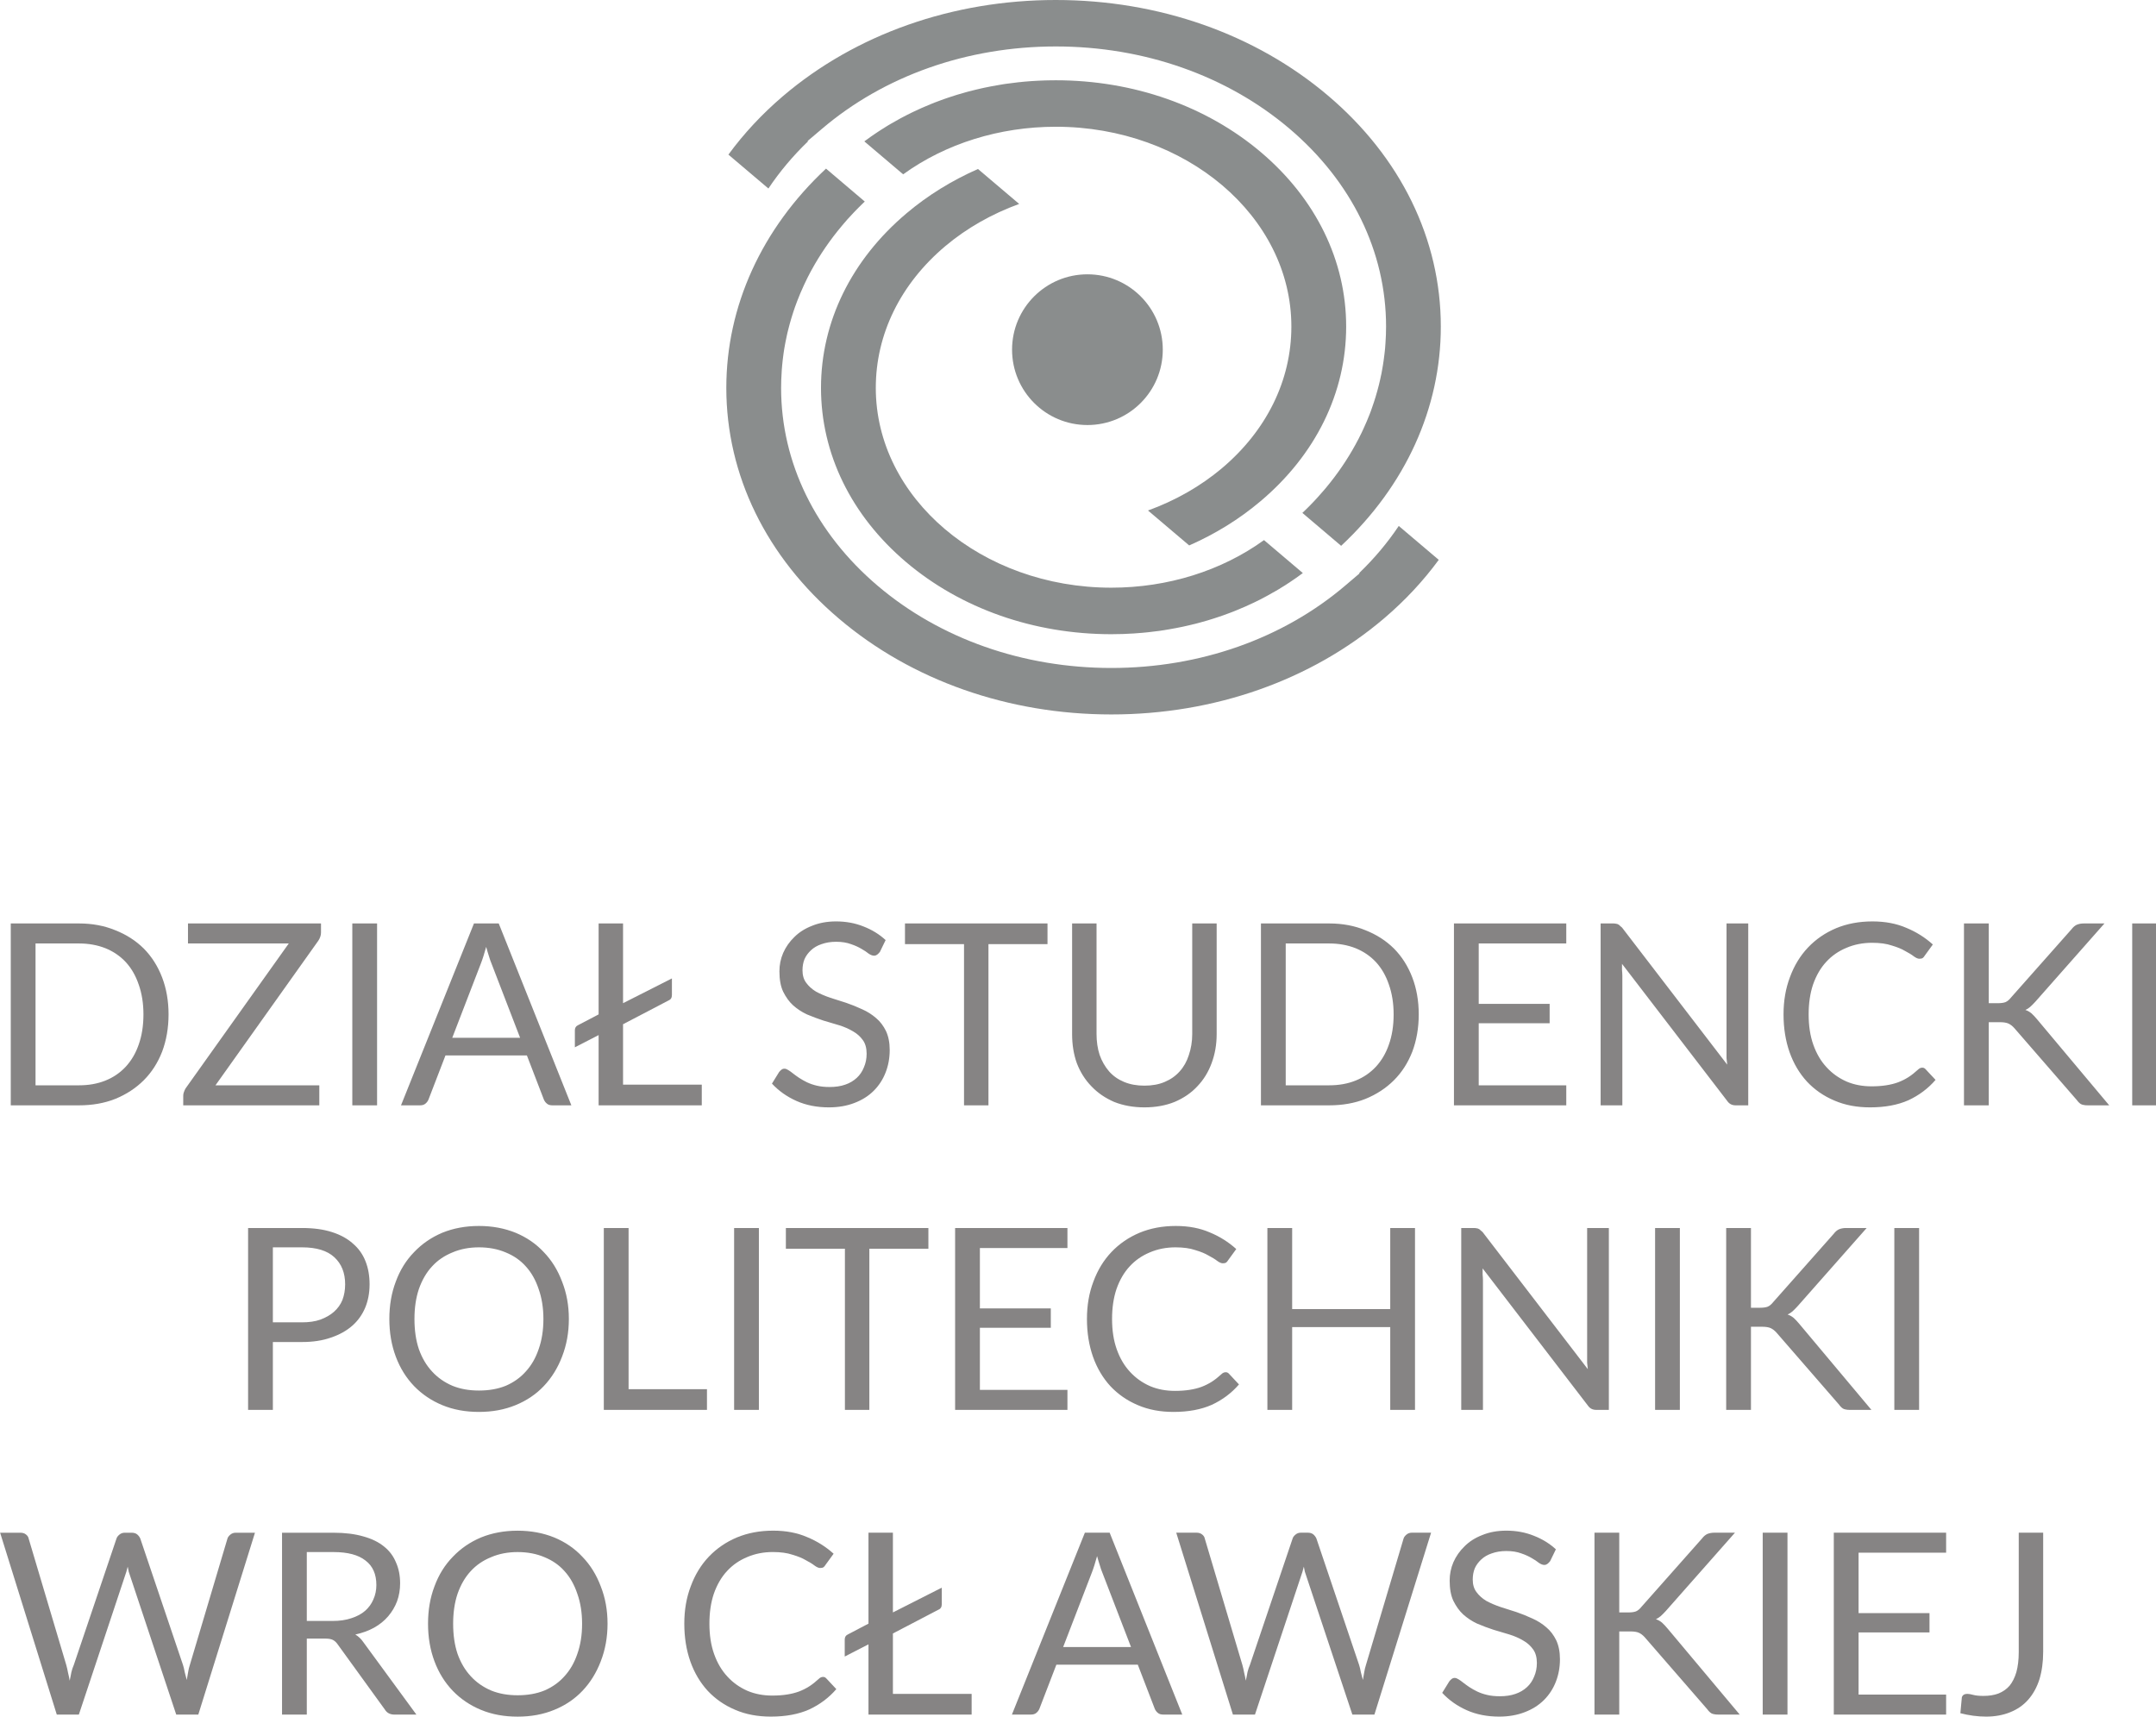
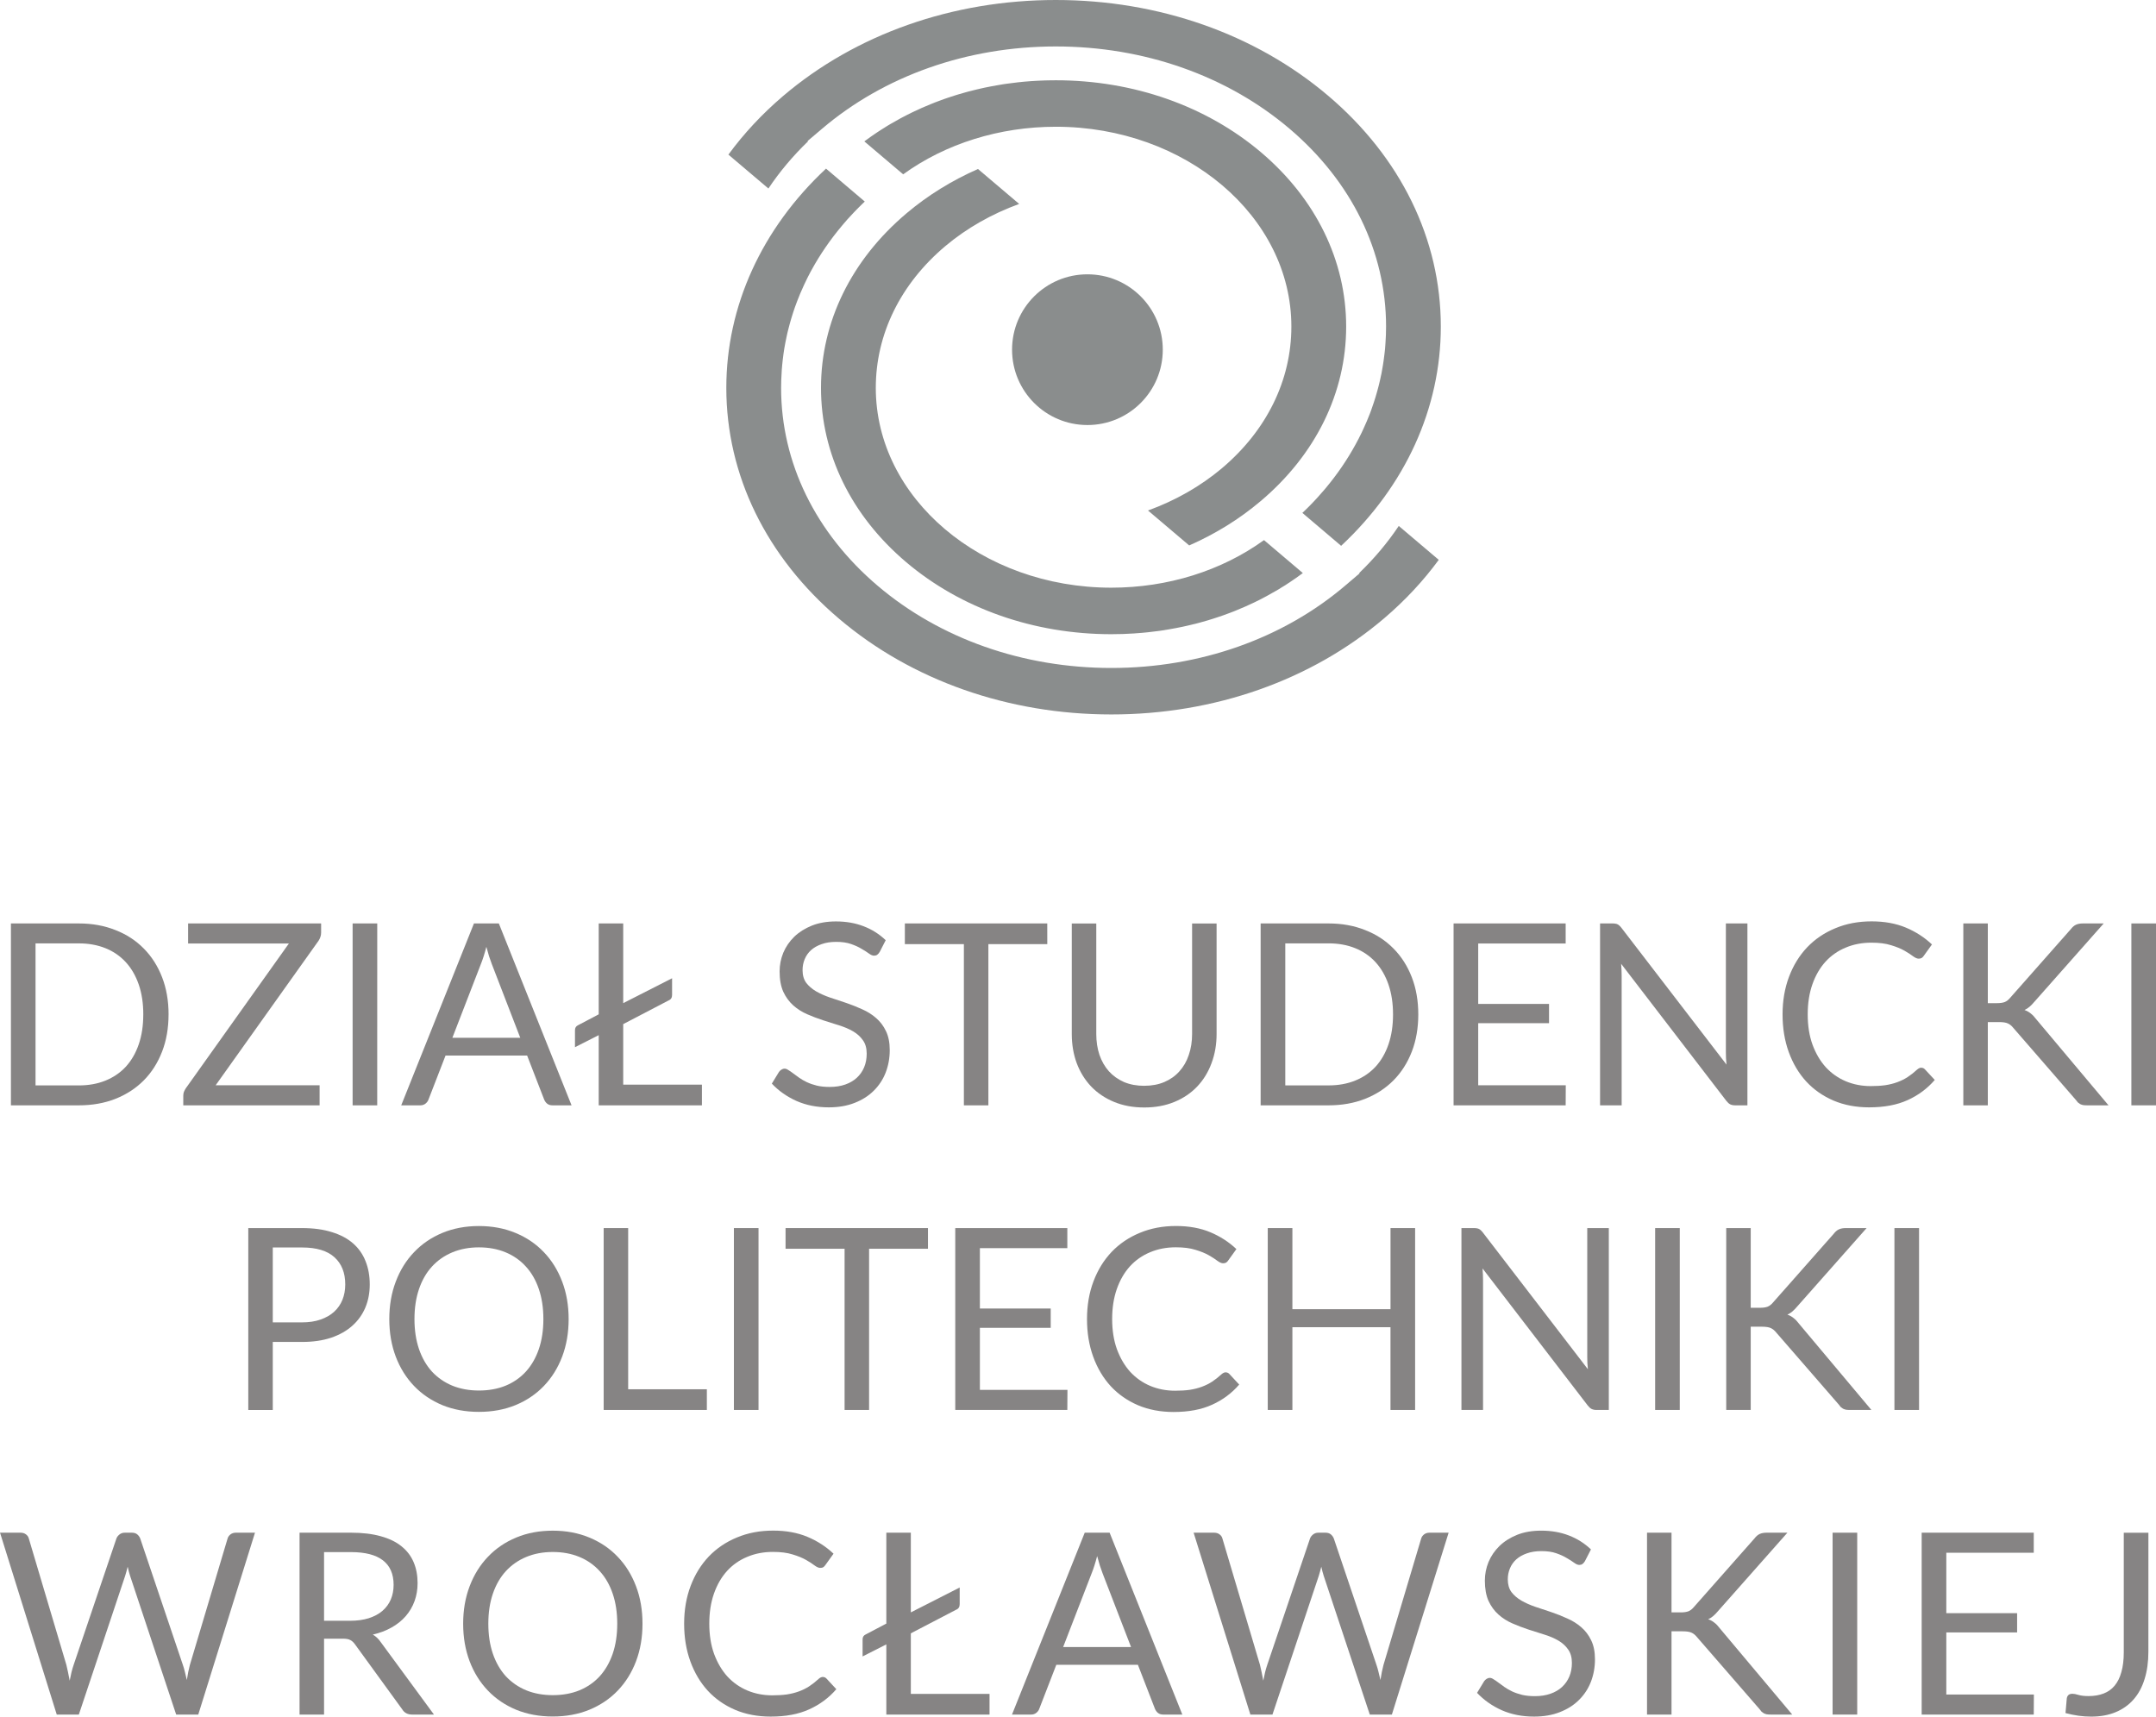
<svg xmlns="http://www.w3.org/2000/svg" version="1.1" id="svg4353" width="132.364" height="105.39" viewBox="0 0 132.364 105.39">
  <defs id="defs4357">
    <clipPath clipPathUnits="userSpaceOnUse" id="clipPath4393">
      <path d="m 5.316,34.997 h 144.283 v 86.782 H 5.316 Z" id="path4391" />
    </clipPath>
  </defs>
  <g id="g4361" transform="matrix(1.333333,0,0,-1.333333,-36.75321,162.3719)">
    <g id="g4556">
-       <text xml:space="preserve" transform="matrix(1,0,0,-1,26.998,70.8828)" style="font-variant:normal;font-weight:normal;font-stretch:normal;font-size:11.689px;font-family:Lato;-inkscape-font-specification:Lato-Regular;writing-mode:lr-tb;fill:#868484;fill-opacity:1;fill-rule:nonzero;stroke:none" id="text4365">
-         <tspan x="0 8.696 15.733 19.006" y="0" id="tspan4363">DZIA</tspan>
-       </text>
-       <text xml:space="preserve" transform="matrix(1,0,0,-1,53.89393,70.8828)" style="font-variant:normal;font-weight:normal;font-stretch:normal;font-size:11.689px;font-family:Lato;-inkscape-font-specification:Lato-Regular;writing-mode:lr-tb;fill:#868484;fill-opacity:1;fill-rule:nonzero;stroke:none" id="text4369">
-         <tspan x="0" y="0" id="tspan4367">Ł</tspan>
-       </text>
-       <text xml:space="preserve" transform="matrix(1,0,0,-1,62.71897,70.8828)" style="font-variant:normal;font-weight:normal;font-stretch:normal;font-size:11.689px;font-family:Lato;-inkscape-font-specification:Lato-Regular;writing-mode:lr-tb;fill:#868484;fill-opacity:1;fill-rule:nonzero;stroke:none" id="text4377">
-         <tspan x="0 6.335 13.232 21.823 30.706 37.451 46.369 54.178 61.916" y="0" id="tspan4371">STUDENCKI</tspan>
-         <tspan x="-24.792 -17.779 -8.428 -2.431 0.842 7.761 14.342 22.15 31.069 39.987 43.26 51.005 54.278" y="14.027" id="tspan4373">POLITECHNIKI </tspan>
-         <tspan x="-35.335 -22.431 -14.377" y="28.053" id="tspan4375">WRO</tspan>
-       </text>
-       <text xml:space="preserve" transform="matrix(1,0,0,-1,58.511,42.82968)" style="font-variant:normal;font-weight:normal;font-stretch:normal;font-size:11.689px;font-family:Lato;-inkscape-font-specification:Lato-Regular;writing-mode:lr-tb;fill:#868484;fill-opacity:1;fill-rule:nonzero;stroke:none" id="text4381">
-         <tspan x="0 8.626" y="0" id="tspan4379">CŁ</tspan>
-       </text>
-       <text xml:space="preserve" transform="matrix(1,0,0,-1,74.12724,42.82968)" style="font-variant:normal;font-weight:normal;font-stretch:normal;font-size:11.689px;font-family:Lato;-inkscape-font-specification:Lato-Regular;writing-mode:lr-tb;fill:#868484;fill-opacity:1;fill-rule:nonzero;stroke:none" id="text4385">
-         <tspan x="0 8.217 21.063 28.205 36.75 40.852 48.403" y="0" id="tspan4383">AWSKIEJ</tspan>
-       </text>
+       <g aria-label="DZIA" transform="matrix(1,0,0,-1,26.998,70.8828)" id="text4365" style="font-size:11.689px;font-family:Lato;-inkscape-font-specification:Lato-Regular;fill:#868484">
+         <path d="m 8.328,-4.185 q 0,0.941 -0.298,1.712 Q 7.732,-1.701 7.189,-1.151 6.645,-0.602 5.879,-0.298 5.12,0 4.196,0 H 1.07 v -8.375 h 3.127 q 0.923,0 1.683,0.304 0.766,0.298 1.309,0.853 0.544,0.549 0.842,1.321 0.298,0.771 0.298,1.712 z m -1.163,0 q 0,-0.771 -0.21,-1.379 Q 6.744,-6.172 6.359,-6.592 5.973,-7.013 5.424,-7.235 4.874,-7.457 4.196,-7.457 H 2.203 v 6.54 h 1.993 q 0.678,0 1.227,-0.222 0.549,-0.222 0.935,-0.637 0.386,-0.421 0.596,-1.029 0.21,-0.608 0.21,-1.379 z" id="path6579" />
+         <path d="m 15.353,-7.954 q 0,0.193 -0.117,0.374 l -4.74,6.657 h 4.787 V 0 H 9.006 v -0.444 q 0,-0.094 0.029,-0.175 0.035,-0.082 0.082,-0.158 L 13.869,-7.452 H 9.228 v -0.923 h 6.125 z" id="path6581" />
+         <path d="M 17.936,0 H 16.803 v -8.375 h 1.134 z" id="path6583" />
+         <path d="m 24.523,-3.109 -1.315,-3.407 q -0.058,-0.152 -0.123,-0.351 -0.064,-0.205 -0.123,-0.432 -0.123,0.473 -0.251,0.789 l -1.315,3.401 z M 26.884,0 H 26.008 Q 25.856,0 25.762,-0.076 25.669,-0.152 25.622,-0.269 L 24.839,-2.291 h -3.758 l -0.783,2.022 Q 20.263,-0.164 20.163,-0.082 20.064,0 19.918,0 h -0.877 l 3.349,-8.375 h 1.146 z" id="path6585" />
+       </g>
+       <g aria-label="Ł" transform="matrix(1,0,0,-1,53.89393,70.8828)" id="text4369" style="font-size:11.689px;font-family:Lato;-inkscape-font-specification:Lato-Regular;fill:#868484">
+         <path d="M 5.991,-0.953 V 0 H 1.239 V -3.232 L 0.146,-2.677 v -0.783 q 0,-0.164 0.14,-0.228 L 1.239,-4.19 V -8.375 H 2.367 v 3.67 l 2.25,-1.146 v 0.766 q 0,0.193 -0.164,0.257 L 2.367,-3.74 v 2.788 z" id="path6588" />
+       </g>
+       <g aria-label="STUDENCKI POLITECHNIKI  WRO" transform="matrix(1,0,0,-1,62.71897,70.8828)" id="text4377" style="font-size:11.689px;font-family:Lato;-inkscape-font-specification:Lato-Regular;fill:#868484">
+         <path d="m 5.353,-7.066 q -0.053,0.088 -0.117,0.134 -0.058,0.041 -0.146,0.041 -0.099,0 -0.234,-0.099 -0.134,-0.099 -0.339,-0.216 -0.199,-0.123 -0.485,-0.222 -0.281,-0.099 -0.684,-0.099 -0.38,0 -0.672,0.105 -0.286,0.099 -0.485,0.275 -0.193,0.175 -0.292,0.415 -0.099,0.234 -0.099,0.508 0,0.351 0.169,0.584 0.175,0.228 0.456,0.392 0.286,0.164 0.643,0.286 0.362,0.117 0.736,0.245 0.38,0.129 0.736,0.292 0.362,0.158 0.643,0.403 0.286,0.245 0.456,0.602 0.175,0.357 0.175,0.877 0,0.549 -0.187,1.034 -0.187,0.479 -0.549,0.836 -0.357,0.357 -0.883,0.561 -0.52,0.205 -1.186,0.205 -0.818,0 -1.484,-0.292 -0.666,-0.298 -1.14,-0.801 L 0.713,-1.537 q 0.047,-0.064 0.111,-0.105 0.07,-0.047 0.152,-0.047 0.076,0 0.169,0.064 0.099,0.058 0.222,0.152 0.123,0.094 0.281,0.205 0.158,0.111 0.357,0.205 0.205,0.094 0.462,0.158 0.257,0.058 0.579,0.058 0.403,0 0.719,-0.111 0.316,-0.111 0.532,-0.31 0.222,-0.205 0.339,-0.485 0.117,-0.281 0.117,-0.625 0,-0.38 -0.175,-0.62 Q 4.407,-3.244 4.126,-3.407 3.846,-3.571 3.483,-3.682 3.121,-3.799 2.747,-3.916 2.373,-4.038 2.01,-4.196 1.648,-4.354 1.368,-4.605 1.087,-4.857 0.912,-5.231 q -0.169,-0.38 -0.169,-0.935 0,-0.444 0.169,-0.859 0.175,-0.415 0.503,-0.736 0.333,-0.321 0.812,-0.514 0.485,-0.193 1.11,-0.193 0.701,0 1.274,0.222 0.579,0.222 1.017,0.643 z" id="path6591" />
+         <path d="M 13.068,-7.422 H 10.356 V 0 H 9.228 v -7.422 h -2.718 v -0.953 h 6.557 z" id="path6593" />
+         <path d="m 17.533,-0.9 q 0.52,0 0.929,-0.175 0.409,-0.175 0.69,-0.491 0.286,-0.316 0.432,-0.754 0.152,-0.438 0.152,-0.964 v -5.09 h 1.128 v 5.09 q 0,0.725 -0.234,1.344 -0.228,0.62 -0.66,1.075 -0.427,0.45 -1.046,0.707 -0.62,0.257 -1.391,0.257 -0.771,0 -1.391,-0.257 -0.62,-0.257 -1.052,-0.707 -0.432,-0.456 -0.666,-1.075 -0.228,-0.62 -0.228,-1.344 v -5.09 h 1.128 v 5.085 q 0,0.526 0.146,0.964 0.152,0.438 0.432,0.754 0.286,0.316 0.695,0.497 0.415,0.175 0.935,0.175 z" id="path6595" />
+         <path d="m 30.151,-4.185 q 0,0.941 -0.298,1.712 -0.298,0.771 -0.842,1.321 -0.544,0.549 -1.309,0.853 Q 26.943,0 26.019,0 h -3.127 v -8.375 h 3.127 q 0.923,0 1.683,0.304 0.766,0.298 1.309,0.853 0.544,0.549 0.842,1.321 0.298,0.771 0.298,1.712 z m -1.163,0 q 0,-0.771 -0.21,-1.379 -0.21,-0.608 -0.596,-1.029 -0.386,-0.421 -0.935,-0.643 -0.549,-0.222 -1.227,-0.222 h -1.993 v 6.54 h 1.993 q 0.678,0 1.227,-0.222 0.549,-0.222 0.935,-0.637 0.386,-0.421 0.596,-1.029 0.21,-0.608 0.21,-1.379 z" id="path6597" />
+         <path d="M 36.942,-0.923 36.937,0 h -5.161 v -8.375 h 5.161 v 0.923 h -4.027 v 2.782 h 3.261 v 0.888 h -3.261 v 2.858 z" id="path6599" />
+         <path d="M 45.306,-8.375 V 0 h -0.567 q -0.134,0 -0.228,-0.047 -0.088,-0.047 -0.175,-0.158 l -4.845,-6.312 q 0.012,0.146 0.018,0.286 0.006,0.14 0.006,0.263 V 0 h -0.994 v -8.375 h 0.584 q 0.076,0 0.129,0.012 0.053,0.006 0.094,0.029 0.041,0.018 0.082,0.058 0.041,0.035 0.088,0.094 l 4.845,6.306 q -0.012,-0.152 -0.023,-0.292 -0.006,-0.146 -0.006,-0.275 v -5.932 z" id="path6601" />
+         <path d="m 53.318,-1.73 q 0.094,0 0.164,0.076 l 0.45,0.485 q -0.514,0.596 -1.251,0.929 -0.731,0.333 -1.771,0.333 -0.9,0 -1.636,-0.31 -0.736,-0.316 -1.257,-0.877 -0.52,-0.567 -0.807,-1.356 -0.286,-0.789 -0.286,-1.736 0,-0.947 0.298,-1.736 0.298,-0.789 0.836,-1.356 0.544,-0.567 1.297,-0.877 0.754,-0.316 1.666,-0.316 0.894,0 1.578,0.286 0.684,0.286 1.204,0.777 l -0.374,0.52 q -0.035,0.058 -0.094,0.099 -0.053,0.035 -0.146,0.035 -0.105,0 -0.257,-0.111 -0.152,-0.117 -0.397,-0.257 -0.245,-0.14 -0.614,-0.251 -0.368,-0.117 -0.906,-0.117 -0.649,0 -1.186,0.228 -0.538,0.222 -0.929,0.649 -0.386,0.427 -0.602,1.04 -0.216,0.614 -0.216,1.385 0,0.783 0.222,1.397 0.228,0.614 0.614,1.04 0.392,0.421 0.918,0.643 0.532,0.222 1.146,0.222 0.374,0 0.672,-0.041 0.304,-0.047 0.555,-0.14 0.257,-0.094 0.473,-0.234 0.222,-0.146 0.438,-0.345 0.099,-0.088 0.199,-0.088 z" id="path6603" />
+         <path d="m 56.375,-4.705 h 0.427 q 0.222,0 0.357,-0.053 0.134,-0.058 0.245,-0.193 l 2.788,-3.156 q 0.117,-0.152 0.245,-0.21 0.129,-0.058 0.316,-0.058 h 0.958 l -3.191,3.606 q -0.117,0.14 -0.228,0.234 -0.105,0.088 -0.228,0.146 0.158,0.053 0.286,0.158 0.129,0.099 0.251,0.263 L 61.933,0 h -0.982 q -0.111,0 -0.193,-0.012 -0.076,-0.018 -0.134,-0.047 -0.058,-0.035 -0.105,-0.076 -0.041,-0.047 -0.082,-0.105 L 57.55,-3.565 q -0.117,-0.146 -0.251,-0.205 -0.134,-0.064 -0.409,-0.064 H 56.375 V 0 h -1.128 v -8.375 h 1.128 z" id="path6605" />
+         <path d="m 64.119,0 h -1.134 v -8.375 h 1.134 z" id="path6607" />
+         <path d="m -21.25,9.994 q 0.485,0 0.853,-0.129 0.374,-0.129 0.625,-0.357 0.257,-0.234 0.386,-0.555 0.129,-0.321 0.129,-0.707 0,-0.801 -0.497,-1.251 -0.491,-0.45 -1.496,-0.45 h -1.344 v 3.448 z m 0,-4.342 q 0.795,0 1.379,0.187 0.59,0.181 0.976,0.52 0.386,0.339 0.573,0.818 0.193,0.479 0.193,1.07 0,0.584 -0.205,1.07 -0.205,0.485 -0.602,0.836 -0.392,0.351 -0.976,0.549 -0.579,0.193 -1.338,0.193 h -1.344 v 3.133 h -1.128 V 5.652 Z" id="path6609" />
+         <path d="m -8.971,9.842 q 0,0.941 -0.298,1.73 -0.298,0.783 -0.842,1.35 -0.544,0.567 -1.309,0.883 -0.76,0.31 -1.683,0.31 -0.923,0 -1.683,-0.31 -0.76,-0.316 -1.303,-0.883 -0.544,-0.567 -0.842,-1.35 -0.298,-0.789 -0.298,-1.73 0,-0.941 0.298,-1.724 0.298,-0.789 0.842,-1.356 0.544,-0.573 1.303,-0.888 0.76,-0.316 1.683,-0.316 0.923,0 1.683,0.316 0.766,0.316 1.309,0.888 0.544,0.567 0.842,1.356 0.298,0.783 0.298,1.724 z m -1.163,0 q 0,-0.771 -0.21,-1.385 -0.21,-0.614 -0.596,-1.034 -0.386,-0.427 -0.935,-0.655 -0.549,-0.228 -1.227,-0.228 -0.672,0 -1.221,0.228 -0.549,0.228 -0.941,0.655 -0.386,0.421 -0.596,1.034 -0.21,0.614 -0.21,1.385 0,0.771 0.21,1.385 0.21,0.608 0.596,1.034 0.392,0.421 0.941,0.649 0.549,0.222 1.221,0.222 0.678,0 1.227,-0.222 0.549,-0.228 0.935,-0.649 0.386,-0.427 0.596,-1.034 0.21,-0.614 0.21,-1.385 z" id="path6611" />
+         <path d="M -2.607,13.074 V 14.027 H -7.358 V 5.652 h 1.128 v 7.422 z" id="path6613" />
+         <path d="M -0.228,14.027 H -1.362 V 5.652 h 1.134 z" id="path6615" />
+         <path d="M 7.574,6.604 H 4.863 V 14.027 H 3.735 V 6.604 H 1.017 V 5.652 h 6.557 z" id="path6617" />
+         <path d="m 13.997,13.103 -0.006,0.923 H 8.831 V 5.652 H 13.991 V 6.575 H 9.965 V 9.357 H 13.226 V 10.245 H 9.965 v 2.858 z" id="path6619" />
+         <path d="m 21.291,12.297 q 0.094,0 0.164,0.076 l 0.45,0.485 q -0.514,0.596 -1.251,0.929 -0.731,0.333 -1.771,0.333 -0.9,0 -1.636,-0.31 -0.736,-0.316 -1.257,-0.877 -0.52,-0.567 -0.807,-1.356 -0.286,-0.789 -0.286,-1.736 0,-0.947 0.298,-1.736 0.298,-0.789 0.836,-1.356 0.544,-0.567 1.297,-0.877 0.754,-0.316 1.666,-0.316 0.894,0 1.578,0.286 0.684,0.286 1.204,0.777 l -0.374,0.52 q -0.035,0.058 -0.094,0.099 -0.053,0.035 -0.146,0.035 -0.105,0 -0.257,-0.111 -0.152,-0.117 -0.397,-0.257 -0.245,-0.14 -0.614,-0.251 -0.368,-0.117 -0.906,-0.117 -0.649,0 -1.186,0.228 -0.538,0.222 -0.929,0.649 -0.386,0.427 -0.602,1.04 -0.216,0.614 -0.216,1.385 0,0.783 0.222,1.397 0.228,0.614 0.614,1.04 0.392,0.421 0.918,0.643 0.532,0.222 1.146,0.222 0.374,0 0.672,-0.041 0.304,-0.047 0.555,-0.14 0.257,-0.094 0.473,-0.234 0.222,-0.146 0.438,-0.345 0.099,-0.088 0.199,-0.088 z" id="path6621" />
+         <path d="M 30.005,5.652 V 14.027 H 28.871 V 10.216 H 24.354 V 14.027 H 23.22 V 5.652 h 1.134 v 3.735 h 4.518 V 5.652 Z" id="path6623" />
+         <path d="M 38.924,5.652 V 14.027 h -0.567 q -0.134,0 -0.228,-0.047 -0.088,-0.047 -0.175,-0.158 L 33.109,7.51 q 0.012,0.146 0.018,0.286 0.006,0.14 0.006,0.263 V 14.027 H 32.138 V 5.652 h 0.584 q 0.076,0 0.129,0.012 0.053,0.006 0.094,0.029 0.041,0.018 0.082,0.058 0.041,0.035 0.088,0.094 l 4.845,6.306 q -0.012,-0.152 -0.023,-0.292 -0.006,-0.146 -0.006,-0.275 V 5.652 Z" id="path6625" />
+         <path d="M 42.191,14.027 H 41.057 V 5.652 h 1.134 z" id="path6627" />
+         <path d="m 45.458,9.322 h 0.427 q 0.222,0 0.357,-0.053 0.134,-0.058 0.245,-0.193 l 2.788,-3.156 q 0.117,-0.152 0.245,-0.21 0.129,-0.058 0.316,-0.058 h 0.958 l -3.191,3.606 q -0.117,0.14 -0.228,0.234 -0.105,0.088 -0.228,0.146 0.158,0.053 0.286,0.158 0.129,0.099 0.251,0.263 l 3.331,3.968 H 50.034 q -0.111,0 -0.193,-0.012 -0.076,-0.018 -0.134,-0.047 -0.058,-0.035 -0.105,-0.076 -0.041,-0.047 -0.082,-0.105 l -2.887,-3.325 q -0.117,-0.146 -0.251,-0.205 -0.134,-0.064 -0.409,-0.064 H 45.458 V 14.027 H 44.33 V 5.652 h 1.128 z" id="path6629" />
+         <path d="M 53.209,14.027 H 52.075 V 5.652 h 1.134 z" id="path6631" />
+         <path d="m -23.413,19.678 -2.612,8.375 h -1.017 l -2.122,-6.388 q -0.029,-0.094 -0.058,-0.199 -0.023,-0.105 -0.053,-0.222 -0.029,0.117 -0.058,0.222 -0.029,0.105 -0.058,0.199 l -2.133,6.388 h -1.017 l -2.612,-8.375 h 0.941 q 0.152,0 0.251,0.076 0.105,0.076 0.134,0.193 l 1.73,5.821 q 0.041,0.158 0.076,0.339 0.041,0.181 0.076,0.386 0.041,-0.205 0.082,-0.386 0.047,-0.187 0.099,-0.339 l 1.97,-5.821 q 0.035,-0.099 0.134,-0.181 0.105,-0.088 0.251,-0.088 h 0.327 q 0.152,0 0.245,0.076 0.094,0.076 0.14,0.193 l 1.964,5.821 q 0.053,0.152 0.094,0.327 0.047,0.175 0.088,0.368 0.029,-0.193 0.064,-0.368 0.035,-0.175 0.076,-0.327 l 1.736,-5.821 q 0.029,-0.105 0.129,-0.187 0.105,-0.082 0.251,-0.082 z" id="path6633" />
+         <path d="m -19.041,23.734 q 0.491,0 0.865,-0.117 0.38,-0.123 0.631,-0.339 0.257,-0.222 0.386,-0.526 0.129,-0.304 0.129,-0.672 0,-0.748 -0.491,-1.128 -0.491,-0.38 -1.473,-0.38 h -1.239 v 3.162 z m 3.869,4.319 h -1.005 q -0.31,0 -0.456,-0.24 l -2.174,-2.992 q -0.099,-0.14 -0.216,-0.199 -0.111,-0.064 -0.351,-0.064 h -0.859 v 3.495 h -1.128 v -8.375 h 2.367 q 0.795,0 1.373,0.164 0.579,0.158 0.953,0.462 0.38,0.304 0.561,0.736 0.181,0.427 0.181,0.958 0,0.444 -0.14,0.83 -0.14,0.386 -0.409,0.695 -0.263,0.304 -0.649,0.52 -0.38,0.216 -0.865,0.327 0.216,0.123 0.374,0.357 z" id="path6635" />
+         <path d="m -5.57,23.869 q 0,0.941 -0.298,1.73 -0.298,0.783 -0.842,1.35 -0.544,0.567 -1.309,0.883 -0.76,0.31 -1.683,0.31 -0.923,0 -1.683,-0.31 -0.76,-0.316 -1.303,-0.883 -0.544,-0.567 -0.842,-1.35 -0.298,-0.789 -0.298,-1.73 0,-0.941 0.298,-1.724 0.298,-0.789 0.842,-1.356 0.544,-0.573 1.303,-0.888 0.76,-0.316 1.683,-0.316 0.923,0 1.683,0.316 0.766,0.316 1.309,0.888 0.544,0.567 0.842,1.356 0.298,0.783 0.298,1.724 z m -1.163,0 q 0,-0.771 -0.21,-1.385 -0.21,-0.614 -0.596,-1.034 -0.386,-0.427 -0.935,-0.655 -0.549,-0.228 -1.227,-0.228 -0.672,0 -1.221,0.228 -0.549,0.228 -0.941,0.655 -0.386,0.421 -0.596,1.034 -0.21,0.614 -0.21,1.385 0,0.771 0.21,1.385 0.21,0.608 0.596,1.034 0.392,0.421 0.941,0.649 0.549,0.222 1.221,0.222 0.678,0 1.227,-0.222 0.549,-0.228 0.935,-0.649 0.386,-0.427 0.596,-1.034 0.21,-0.614 0.21,-1.385 z" id="path6637" />
+       </g>
+       <g aria-label="CŁ" transform="matrix(1,0,0,-1,58.511,42.82968)" id="text4381" style="font-size:11.689px;font-family:Lato;-inkscape-font-specification:Lato-Regular;fill:#868484">
+         <path d="m 6.949,-1.73 q 0.094,0 0.164,0.076 L 7.563,-1.169 q -0.514,0.596 -1.251,0.929 -0.731,0.333 -1.771,0.333 -0.9,0 -1.636,-0.31 -0.736,-0.316 -1.257,-0.877 -0.52,-0.567 -0.807,-1.356 -0.286,-0.789 -0.286,-1.736 0,-0.947 0.298,-1.736 0.298,-0.789 0.836,-1.356 0.544,-0.567 1.297,-0.877 0.754,-0.316 1.666,-0.316 0.894,0 1.578,0.286 0.684,0.286 1.204,0.777 l -0.374,0.52 q -0.035,0.058 -0.094,0.099 -0.053,0.035 -0.146,0.035 -0.105,0 -0.257,-0.111 -0.152,-0.117 -0.397,-0.257 -0.245,-0.14 -0.614,-0.251 -0.368,-0.117 -0.906,-0.117 -0.649,0 -1.186,0.228 -0.538,0.222 -0.929,0.649 -0.386,0.427 -0.602,1.04 -0.216,0.614 -0.216,1.385 0,0.783 0.222,1.397 0.228,0.614 0.614,1.04 0.392,0.421 0.918,0.643 0.532,0.222 1.146,0.222 0.374,0 0.672,-0.041 0.304,-0.047 0.555,-0.14 0.257,-0.094 0.473,-0.234 0.222,-0.146 0.438,-0.345 0.099,-0.088 0.199,-0.088 z" id="path6640" />
+         <path d="M 14.617,-0.953 V 0 H 9.865 v -3.232 l -1.093,0.555 v -0.783 q 0,-0.164 0.14,-0.228 L 9.865,-4.19 v -4.185 h 1.128 v 3.67 l 2.25,-1.146 v 0.766 q 0,0.193 -0.164,0.257 l -2.086,1.087 v 2.788 z" id="path6642" />
+       </g>
+       <g aria-label="AWSKIEJ" transform="matrix(1,0,0,-1,74.12724,42.82968)" id="text4385" style="font-size:11.689px;font-family:Lato;-inkscape-font-specification:Lato-Regular;fill:#868484">
+         <path d="m 5.517,-3.109 -1.315,-3.407 q -0.058,-0.152 -0.123,-0.351 -0.064,-0.205 -0.123,-0.432 -0.123,0.473 -0.251,0.789 l -1.315,3.401 z M 7.878,0 h -0.877 Q 6.85,0 6.756,-0.076 6.663,-0.152 6.616,-0.269 L 5.833,-2.291 H 2.075 L 1.292,-0.269 Q 1.257,-0.164 1.157,-0.082 1.058,0 0.912,0 H 0.035 l 3.349,-8.375 h 1.146 z" id="path6645" />
+         <path d="M 20.14,-8.375 17.527,0 H 16.51 l -2.122,-6.388 q -0.029,-0.094 -0.058,-0.199 -0.023,-0.105 -0.053,-0.222 -0.029,0.117 -0.058,0.222 -0.029,0.105 -0.058,0.199 L 12.028,0 H 11.011 L 8.398,-8.375 h 0.941 q 0.152,0 0.251,0.076 0.105,0.076 0.134,0.193 l 1.73,5.821 q 0.041,0.158 0.076,0.339 0.041,0.181 0.076,0.386 0.041,-0.205 0.082,-0.386 0.047,-0.187 0.099,-0.339 l 1.97,-5.821 q 0.035,-0.099 0.134,-0.181 0.105,-0.088 0.251,-0.088 h 0.327 q 0.152,0 0.245,0.076 0.094,0.076 0.14,0.193 l 1.964,5.821 q 0.053,0.152 0.094,0.327 0.047,0.175 0.088,0.368 0.029,-0.193 0.064,-0.368 0.035,-0.175 0.076,-0.327 l 1.736,-5.821 q 0.029,-0.105 0.129,-0.187 0.105,-0.082 0.251,-0.082 z" id="path6647" />
+         <path d="m 26.417,-7.066 q -0.053,0.088 -0.117,0.134 -0.058,0.041 -0.146,0.041 -0.099,0 -0.234,-0.099 -0.134,-0.099 -0.339,-0.216 -0.199,-0.123 -0.485,-0.222 -0.281,-0.099 -0.684,-0.099 -0.38,0 -0.672,0.105 -0.286,0.099 -0.485,0.275 -0.193,0.175 -0.292,0.415 -0.099,0.234 -0.099,0.508 0,0.351 0.169,0.584 0.175,0.228 0.456,0.392 0.286,0.164 0.643,0.286 0.362,0.117 0.736,0.245 0.38,0.129 0.736,0.292 0.362,0.158 0.643,0.403 0.286,0.245 0.456,0.602 0.175,0.357 0.175,0.877 0,0.549 -0.187,1.034 -0.187,0.479 -0.549,0.836 -0.357,0.357 -0.883,0.561 -0.52,0.205 -1.186,0.205 -0.818,0 -1.484,-0.292 -0.666,-0.298 -1.14,-0.801 l 0.327,-0.538 q 0.047,-0.064 0.111,-0.105 0.07,-0.047 0.152,-0.047 0.076,0 0.169,0.064 0.099,0.058 0.222,0.152 0.123,0.094 0.281,0.205 0.158,0.111 0.357,0.205 0.205,0.094 0.462,0.158 0.257,0.058 0.579,0.058 0.403,0 0.719,-0.111 0.316,-0.111 0.532,-0.31 0.222,-0.205 0.339,-0.485 0.117,-0.281 0.117,-0.625 0,-0.38 -0.175,-0.62 -0.169,-0.245 -0.45,-0.409 -0.281,-0.164 -0.643,-0.275 -0.362,-0.117 -0.736,-0.234 -0.374,-0.123 -0.736,-0.281 -0.362,-0.158 -0.643,-0.409 -0.281,-0.251 -0.456,-0.625 -0.169,-0.38 -0.169,-0.935 0,-0.444 0.169,-0.859 0.175,-0.415 0.503,-0.736 0.333,-0.321 0.812,-0.514 0.485,-0.193 1.11,-0.193 0.701,0 1.274,0.222 0.579,0.222 1.017,0.643 z" id="path6649" />
+         <path d="m 30.403,-4.705 h 0.427 q 0.222,0 0.357,-0.053 0.134,-0.058 0.245,-0.193 l 2.788,-3.156 q 0.117,-0.152 0.245,-0.21 0.129,-0.058 0.316,-0.058 h 0.958 l -3.191,3.606 q -0.117,0.14 -0.228,0.234 -0.105,0.088 -0.228,0.146 0.158,0.053 0.286,0.158 0.129,0.099 0.251,0.263 L 35.961,0 h -0.982 q -0.111,0 -0.193,-0.012 -0.076,-0.018 -0.134,-0.047 -0.058,-0.035 -0.105,-0.076 -0.041,-0.047 -0.082,-0.105 L 31.577,-3.565 q -0.117,-0.146 -0.251,-0.205 -0.134,-0.064 -0.409,-0.064 H 30.403 V 0 h -1.128 v -8.375 h 1.128 z" id="path6651" />
+         <path d="m 38.953,0 h -1.134 v -8.375 h 1.134 z" id="path6653" />
+         <path d="M 47.088,-0.923 47.082,0 h -5.161 v -8.375 h 5.161 v 0.923 h -4.027 v 2.782 h 3.261 v 0.888 h -3.261 v 2.858 z" id="path6655" />
+         <path d="m 52.36,-2.893 q 0,0.701 -0.175,1.257 -0.169,0.555 -0.508,0.941 -0.333,0.38 -0.824,0.584 -0.491,0.205 -1.128,0.205 -0.579,0 -1.181,-0.164 0.012,-0.169 0.029,-0.333 0.018,-0.169 0.029,-0.333 0.012,-0.099 0.07,-0.158 0.064,-0.064 0.193,-0.064 0.105,0 0.275,0.053 0.175,0.053 0.468,0.053 0.386,0 0.69,-0.117 0.304,-0.117 0.508,-0.362 0.205,-0.245 0.31,-0.625 0.111,-0.386 0.111,-0.912 v -5.505 h 1.134 z" id="path6657" />
+       </g>
      <g id="g4387">
        <g id="g4389" clip-path="url(#clipPath4393)">
          <g id="g4395" transform="translate(91.9711,97.5615)">
            <path d="m 0,0 c -0.517,-0.774 -1.129,-1.501 -1.823,-2.169 l 0.017,-0.016 -0.644,-0.549 c -2.875,-2.454 -6.705,-3.806 -10.784,-3.806 -4.06,0 -7.88,1.342 -10.752,3.778 -2.871,2.436 -4.454,5.675 -4.454,9.119 0,0.255 0.01,0.513 0.028,0.77 0.002,0.034 0.004,0.069 0.006,0.107 l 0.002,0.01 c 0.002,0.024 0.004,0.046 0.006,0.07 v 0.012 c 0.004,0.053 0.01,0.107 0.016,0.161 0.004,0.042 0.008,0.089 0.014,0.135 0.008,0.07 0.018,0.139 0.026,0.209 0.005,0.04 0.011,0.085 0.017,0.129 0.008,0.056 0.018,0.121 0.028,0.185 0.006,0.036 0.012,0.07 0.018,0.103 0.01,0.06 0.022,0.124 0.034,0.187 0.008,0.036 0.014,0.074 0.022,0.11 0.006,0.032 0.012,0.063 0.02,0.095 0.008,0.042 0.018,0.09 0.028,0.135 0.01,0.04 0.019,0.086 0.029,0.13 0.012,0.049 0.024,0.101 0.038,0.151 0.088,0.352 0.195,0.706 0.316,1.05 l 0.004,0.008 c 0.016,0.045 0.032,0.091 0.05,0.137 0.014,0.038 0.028,0.077 0.044,0.117 0.085,0.225 0.183,0.452 0.284,0.672 0.014,0.03 0.028,0.064 0.044,0.096 0.016,0.034 0.032,0.069 0.05,0.103 0.019,0.044 0.041,0.09 0.065,0.137 0.018,0.036 0.038,0.076 0.058,0.116 l 0.01,0.018 0.083,0.161 c 0.022,0.039 0.042,0.077 0.064,0.117 0.384,0.702 0.849,1.38 1.382,2.016 l 0.086,0.102 c 0.061,0.071 0.121,0.139 0.18,0.209 0.03,0.031 0.06,0.065 0.092,0.099 0.066,0.074 0.133,0.145 0.201,0.217 0.04,0.042 0.079,0.083 0.121,0.125 0.036,0.038 0.078,0.08 0.119,0.121 0.04,0.042 0.084,0.082 0.126,0.124 0.045,0.045 0.093,0.091 0.141,0.137 l -1.784,1.515 c -2.963,-2.766 -4.591,-6.339 -4.591,-10.096 0,-4.017 1.845,-7.793 5.194,-10.632 3.348,-2.842 7.799,-4.405 12.535,-4.405 4.751,0 9.213,1.573 12.564,4.429 0.956,0.815 1.799,1.718 2.511,2.69 z" style="fill:#8a8d8d;fill-opacity:1;fill-rule:nonzero;stroke:none" id="path4397" />
          </g>
          <g id="g4399" transform="translate(69.2828,95.8995)">
            <path d="m 0,0 c 2.525,-2.142 5.882,-3.323 9.455,-3.323 0.112,0 0.223,0.002 0.335,0.006 0.057,0 0.111,0.002 0.165,0.002 h 0.008 c 0.083,0.004 0.165,0.008 0.246,0.012 0.066,0.002 0.131,0.006 0.197,0.01 0.034,0.002 0.062,0.004 0.089,0.004 l 0.044,0.004 c 0.06,0.004 0.121,0.008 0.183,0.014 0.054,0.004 0.104,0.008 0.155,0.012 0.038,0.004 0.07,0.006 0.1,0.01 l 0.069,0.006 c 0.044,0.004 0.088,0.01 0.132,0.014 0.165,0.018 0.328,0.037 0.487,0.059 0.043,0.008 0.087,0.014 0.131,0.02 l 0.016,0.002 c 0.036,0.006 0.069,0.01 0.103,0.016 l 0.018,0.004 c 0.046,0.006 0.092,0.014 0.135,0.022 0.122,0.02 0.239,0.04 0.356,0.064 0.08,0.013 0.157,0.029 0.235,0.047 l 0.01,0.002 c 0.02,0.004 0.04,0.008 0.06,0.012 0.059,0.012 0.111,0.024 0.163,0.036 0.045,0.01 0.089,0.02 0.131,0.03 0.038,0.008 0.069,0.016 0.101,0.024 0.032,0.008 0.056,0.012 0.08,0.02 l 0.018,0.004 c 0.034,0.007 0.065,0.015 0.099,0.023 0.056,0.014 0.104,0.028 0.151,0.04 0.038,0.01 0.074,0.02 0.11,0.03 0.111,0.03 0.222,0.062 0.334,0.095 0.03,0.01 0.059,0.018 0.087,0.028 l 0.022,0.006 c 0.04,0.012 0.076,0.022 0.109,0.034 0.054,0.018 0.104,0.034 0.154,0.05 0.041,0.014 0.077,0.026 0.113,0.038 0.07,0.023 0.129,0.043 0.193,0.065 l 0.185,0.068 c 0.059,0.022 0.115,0.042 0.171,0.063 0.032,0.012 0.059,0.024 0.087,0.034 l 0.028,0.01 c 0.044,0.018 0.092,0.038 0.137,0.056 0.281,0.113 0.559,0.236 0.826,0.364 0.029,0.016 0.057,0.03 0.085,0.042 0.062,0.029 0.123,0.061 0.185,0.091 l 0.304,0.161 c 0.135,0.072 0.277,0.151 0.426,0.239 0.042,0.024 0.083,0.049 0.125,0.073 l 0.018,0.01 c 0.03,0.02 0.062,0.038 0.091,0.058 l 0.01,0.006 c 0.022,0.014 0.046,0.028 0.068,0.042 l 0.008,0.004 c 0.038,0.023 0.077,0.047 0.115,0.071 0.042,0.028 0.084,0.054 0.124,0.082 0.029,0.018 0.051,0.033 0.077,0.049 l 0.028,0.02 c 0.042,0.028 0.083,0.056 0.127,0.086 0.044,0.03 0.086,0.057 0.127,0.087 l 0.012,0.008 c 0.08,0.056 0.159,0.114 0.239,0.173 0.024,0.018 0.05,0.036 0.074,0.054 L 16.483,1.01 c -1.959,-1.416 -4.44,-2.191 -7.028,-2.191 -5.981,0 -10.847,4.128 -10.847,9.201 0,2.471 1.139,4.794 3.21,6.534 0.972,0.817 2.135,1.479 3.392,1.935 L 3.313,18.098 C 2.104,17.565 1,16.883 0.03,16.063 -2.515,13.918 -3.915,11.062 -3.915,8.02 -3.915,4.989 -2.525,2.142 0,0" style="fill:#8a8d8d;fill-opacity:1;fill-rule:nonzero;stroke:none" id="path4401" />
          </g>
          <g id="g4403" transform="translate(93.9074,106.7419)">
            <path d="m 0,0 c 0,4.017 -1.843,7.793 -5.192,10.633 -3.349,2.841 -7.801,4.404 -12.536,4.404 -4.752,0 -9.215,-1.573 -12.565,-4.428 -0.955,-0.814 -1.798,-1.718 -2.51,-2.691 l 1.842,-1.561 c 0.517,0.774 1.129,1.502 1.823,2.17 l -0.02,0.016 0.647,0.549 c 2.875,2.455 6.705,3.806 10.783,3.806 4.061,0 7.879,-1.343 10.752,-3.779 2.872,-2.436 4.455,-5.673 4.455,-9.119 0,-0.255 -0.01,-0.513 -0.028,-0.77 -0.002,-0.033 -0.006,-0.069 -0.008,-0.107 -0.002,-0.026 -0.004,-0.052 -0.006,-0.077 v -0.014 c -0.006,-0.054 -0.012,-0.108 -0.016,-0.16 -0.006,-0.043 -0.01,-0.091 -0.016,-0.139 -0.008,-0.065 -0.016,-0.137 -0.026,-0.206 -0.004,-0.04 -0.01,-0.084 -0.018,-0.13 -0.006,-0.057 -0.018,-0.121 -0.028,-0.185 -0.006,-0.035 -0.012,-0.069 -0.018,-0.103 -0.007,-0.06 -0.019,-0.123 -0.033,-0.187 -0.006,-0.036 -0.014,-0.072 -0.02,-0.109 -0.008,-0.032 -0.014,-0.064 -0.022,-0.096 -0.006,-0.042 -0.018,-0.089 -0.028,-0.135 -0.008,-0.04 -0.018,-0.086 -0.03,-0.129 -0.01,-0.05 -0.022,-0.102 -0.036,-0.151 -0.089,-0.352 -0.194,-0.706 -0.318,-1.05 -0.016,-0.048 -0.034,-0.096 -0.051,-0.146 -0.014,-0.037 -0.03,-0.075 -0.044,-0.117 -0.088,-0.227 -0.183,-0.453 -0.285,-0.672 -0.013,-0.03 -0.027,-0.062 -0.043,-0.093 -0.016,-0.036 -0.032,-0.072 -0.05,-0.108 -0.02,-0.042 -0.044,-0.089 -0.068,-0.135 -0.015,-0.036 -0.037,-0.076 -0.057,-0.115 l -0.008,-0.018 c -0.028,-0.054 -0.056,-0.108 -0.086,-0.159 -0.02,-0.04 -0.041,-0.08 -0.063,-0.12 -0.384,-0.702 -0.847,-1.38 -1.38,-2.016 l -0.086,-0.101 c -0.062,-0.072 -0.121,-0.14 -0.183,-0.207 -0.028,-0.034 -0.059,-0.068 -0.089,-0.102 -0.068,-0.073 -0.134,-0.145 -0.201,-0.216 -0.04,-0.042 -0.08,-0.084 -0.121,-0.126 -0.036,-0.035 -0.074,-0.075 -0.112,-0.113 L -6.107,-8.32 C -6.149,-8.36 -6.19,-8.404 -6.232,-8.443 -6.28,-8.489 -6.326,-8.535 -6.375,-8.58 l 1.785,-1.516 C -1.627,-7.33 0,-3.756 0,0" style="fill:#8a8d8d;fill-opacity:1;fill-rule:nonzero;stroke:none" id="path4405" />
          </g>
          <g id="g4407" transform="translate(80.4241,98.2728)">
            <path d="m 0,0 1.897,-1.609 c 1.209,0.531 2.313,1.215 3.283,2.035 2.543,2.143 3.945,5.001 3.945,8.043 0,3.029 -1.392,5.878 -3.915,8.02 -2.525,2.141 -5.884,3.321 -9.455,3.321 -0.112,0 -0.223,0 -0.337,-0.004 -0.055,0 -0.109,-0.002 -0.165,-0.004 h -0.008 c -0.081,-0.002 -0.163,-0.006 -0.246,-0.01 -0.066,-0.002 -0.129,-0.006 -0.195,-0.01 -0.034,0 -0.062,-0.004 -0.09,-0.006 L -5.331,19.774 C -5.391,19.77 -5.453,19.766 -5.512,19.76 -5.566,19.756 -5.616,19.752 -5.667,19.748 -5.705,19.744 -5.737,19.74 -5.769,19.738 L -5.82,19.734 C -5.828,19.732 -5.832,19.732 -5.838,19.73 -5.882,19.728 -5.924,19.722 -5.97,19.718 -6.133,19.7 -6.296,19.68 -6.455,19.657 -6.499,19.651 -6.544,19.645 -6.588,19.639 L -6.602,19.637 C -6.638,19.631 -6.67,19.625 -6.703,19.621 l -0.022,-0.004 c -0.044,-0.006 -0.088,-0.014 -0.131,-0.022 -0.124,-0.02 -0.241,-0.042 -0.358,-0.064 -0.08,-0.014 -0.159,-0.03 -0.237,-0.047 l -0.01,-0.002 c -0.02,-0.002 -0.038,-0.008 -0.06,-0.012 -0.057,-0.012 -0.109,-0.024 -0.163,-0.036 -0.043,-0.01 -0.087,-0.018 -0.129,-0.03 -0.038,-0.008 -0.07,-0.016 -0.103,-0.024 -0.032,-0.008 -0.056,-0.014 -0.078,-0.02 l -0.02,-0.004 c -0.032,-0.008 -0.065,-0.016 -0.097,-0.026 -0.056,-0.011 -0.104,-0.025 -0.151,-0.037 -0.04,-0.012 -0.074,-0.02 -0.11,-0.03 -0.113,-0.032 -0.224,-0.064 -0.334,-0.096 -0.03,-0.01 -0.057,-0.017 -0.085,-0.025 L -8.817,19.134 C -8.855,19.122 -8.889,19.112 -8.923,19.1 -8.98,19.084 -9.03,19.066 -9.078,19.05 -9.119,19.036 -9.155,19.024 -9.193,19.012 -9.261,18.99 -9.322,18.969 -9.384,18.947 L -9.569,18.879 C -9.628,18.857 -9.684,18.837 -9.74,18.815 -9.772,18.803 -9.801,18.792 -9.829,18.782 L -9.855,18.77 c -0.046,-0.016 -0.092,-0.036 -0.137,-0.054 -0.281,-0.113 -0.559,-0.237 -0.828,-0.366 -0.029,-0.014 -0.055,-0.026 -0.083,-0.04 -0.06,-0.029 -0.117,-0.057 -0.175,-0.087 l -0.193,-0.1 c -0.04,-0.021 -0.081,-0.043 -0.123,-0.065 -0.135,-0.074 -0.275,-0.151 -0.424,-0.239 -0.04,-0.022 -0.077,-0.046 -0.115,-0.067 l -0.024,-0.014 c -0.036,-0.022 -0.068,-0.04 -0.097,-0.06 l -0.012,-0.008 c -0.022,-0.014 -0.044,-0.026 -0.064,-0.04 l -0.008,-0.006 c -0.04,-0.022 -0.078,-0.047 -0.115,-0.071 -0.044,-0.026 -0.084,-0.054 -0.124,-0.08 -0.029,-0.018 -0.053,-0.034 -0.077,-0.05 l -0.028,-0.019 c -0.044,-0.028 -0.085,-0.056 -0.127,-0.086 -0.048,-0.032 -0.094,-0.064 -0.139,-0.095 -0.082,-0.056 -0.16,-0.114 -0.239,-0.173 -0.026,-0.018 -0.05,-0.036 -0.074,-0.054 l 1.788,-1.517 c 1.957,1.416 4.438,2.191 7.028,2.191 5.981,0 10.847,-4.128 10.847,-9.201 0,-2.474 -1.14,-4.792 -3.21,-6.534 C 2.42,1.118 1.257,0.455 0,0" style="fill:#8a8d8d;fill-opacity:1;fill-rule:nonzero;stroke:none" id="path4409" />
          </g>
          <g id="g4411" transform="translate(77.6354,102.2077)">
            <path d="M 0,0 C 1.917,0 3.47,1.553 3.47,3.47 3.47,5.387 1.917,6.94 0,6.94 -1.917,6.94 -3.47,5.387 -3.47,3.47 -3.47,1.553 -1.917,0 0,0" style="fill:#8a8d8d;fill-opacity:1;fill-rule:nonzero;stroke:none" id="path4413" />
          </g>
        </g>
      </g>
    </g>
  </g>
</svg>
